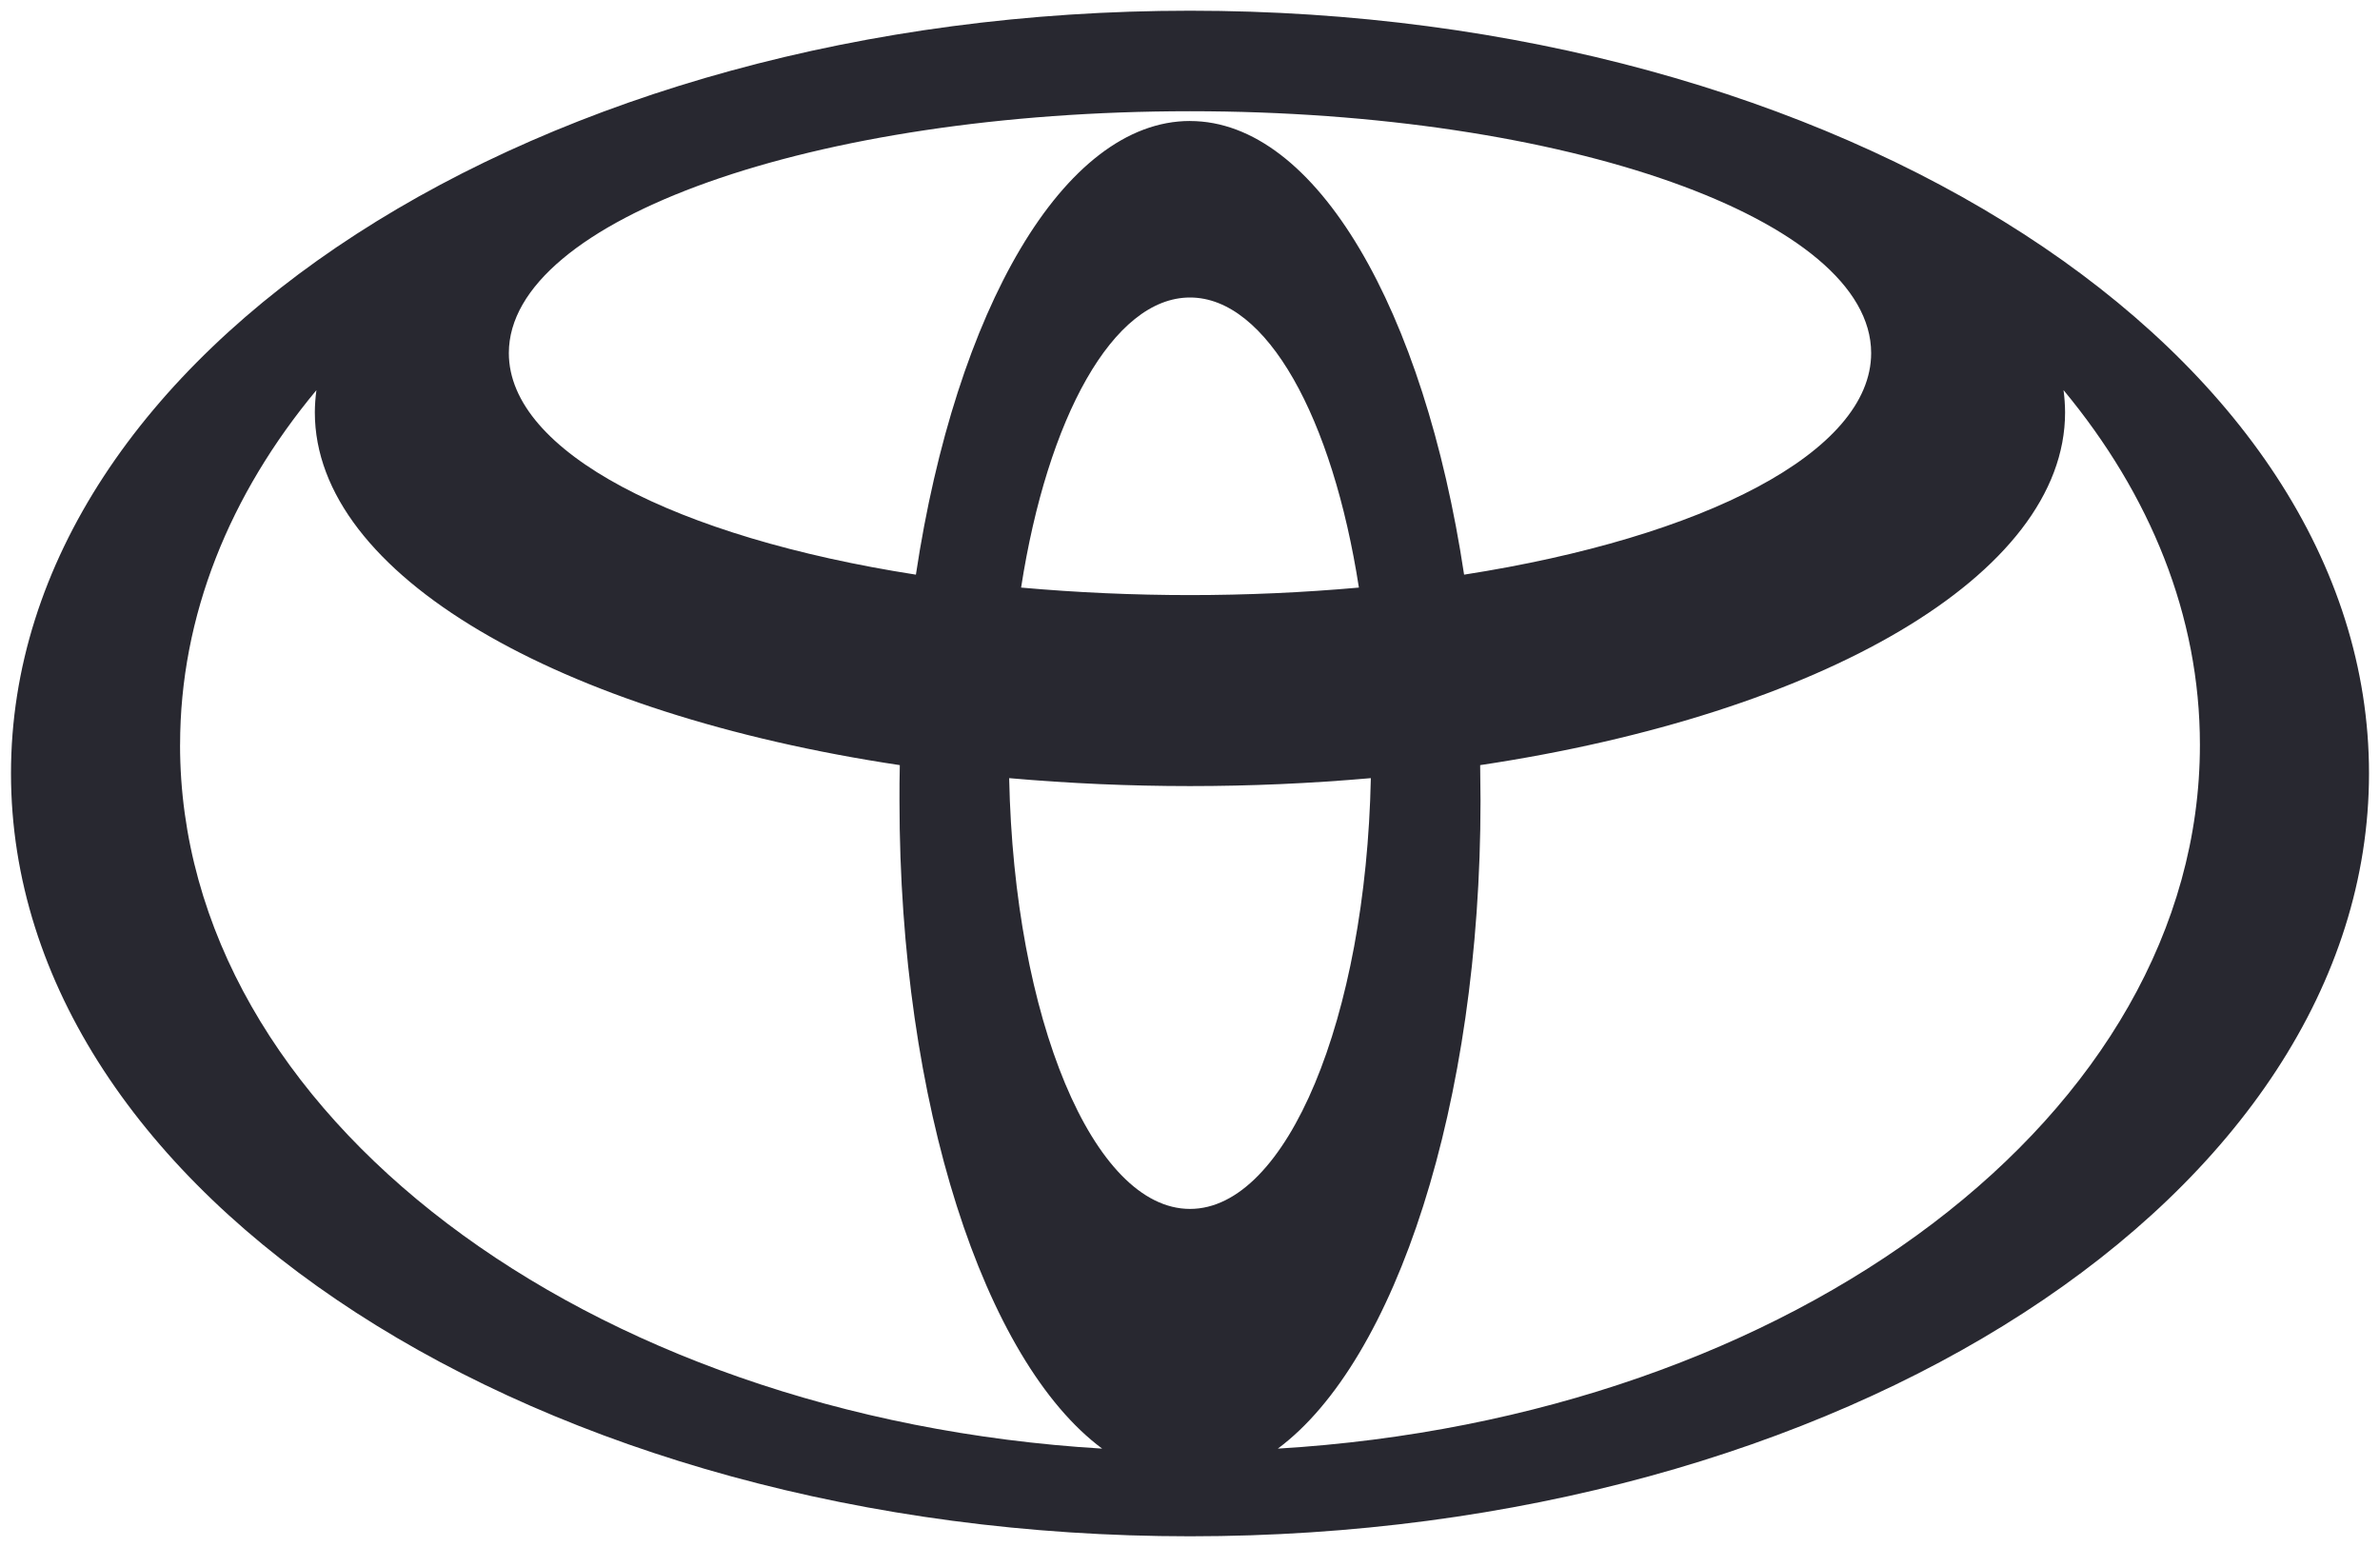
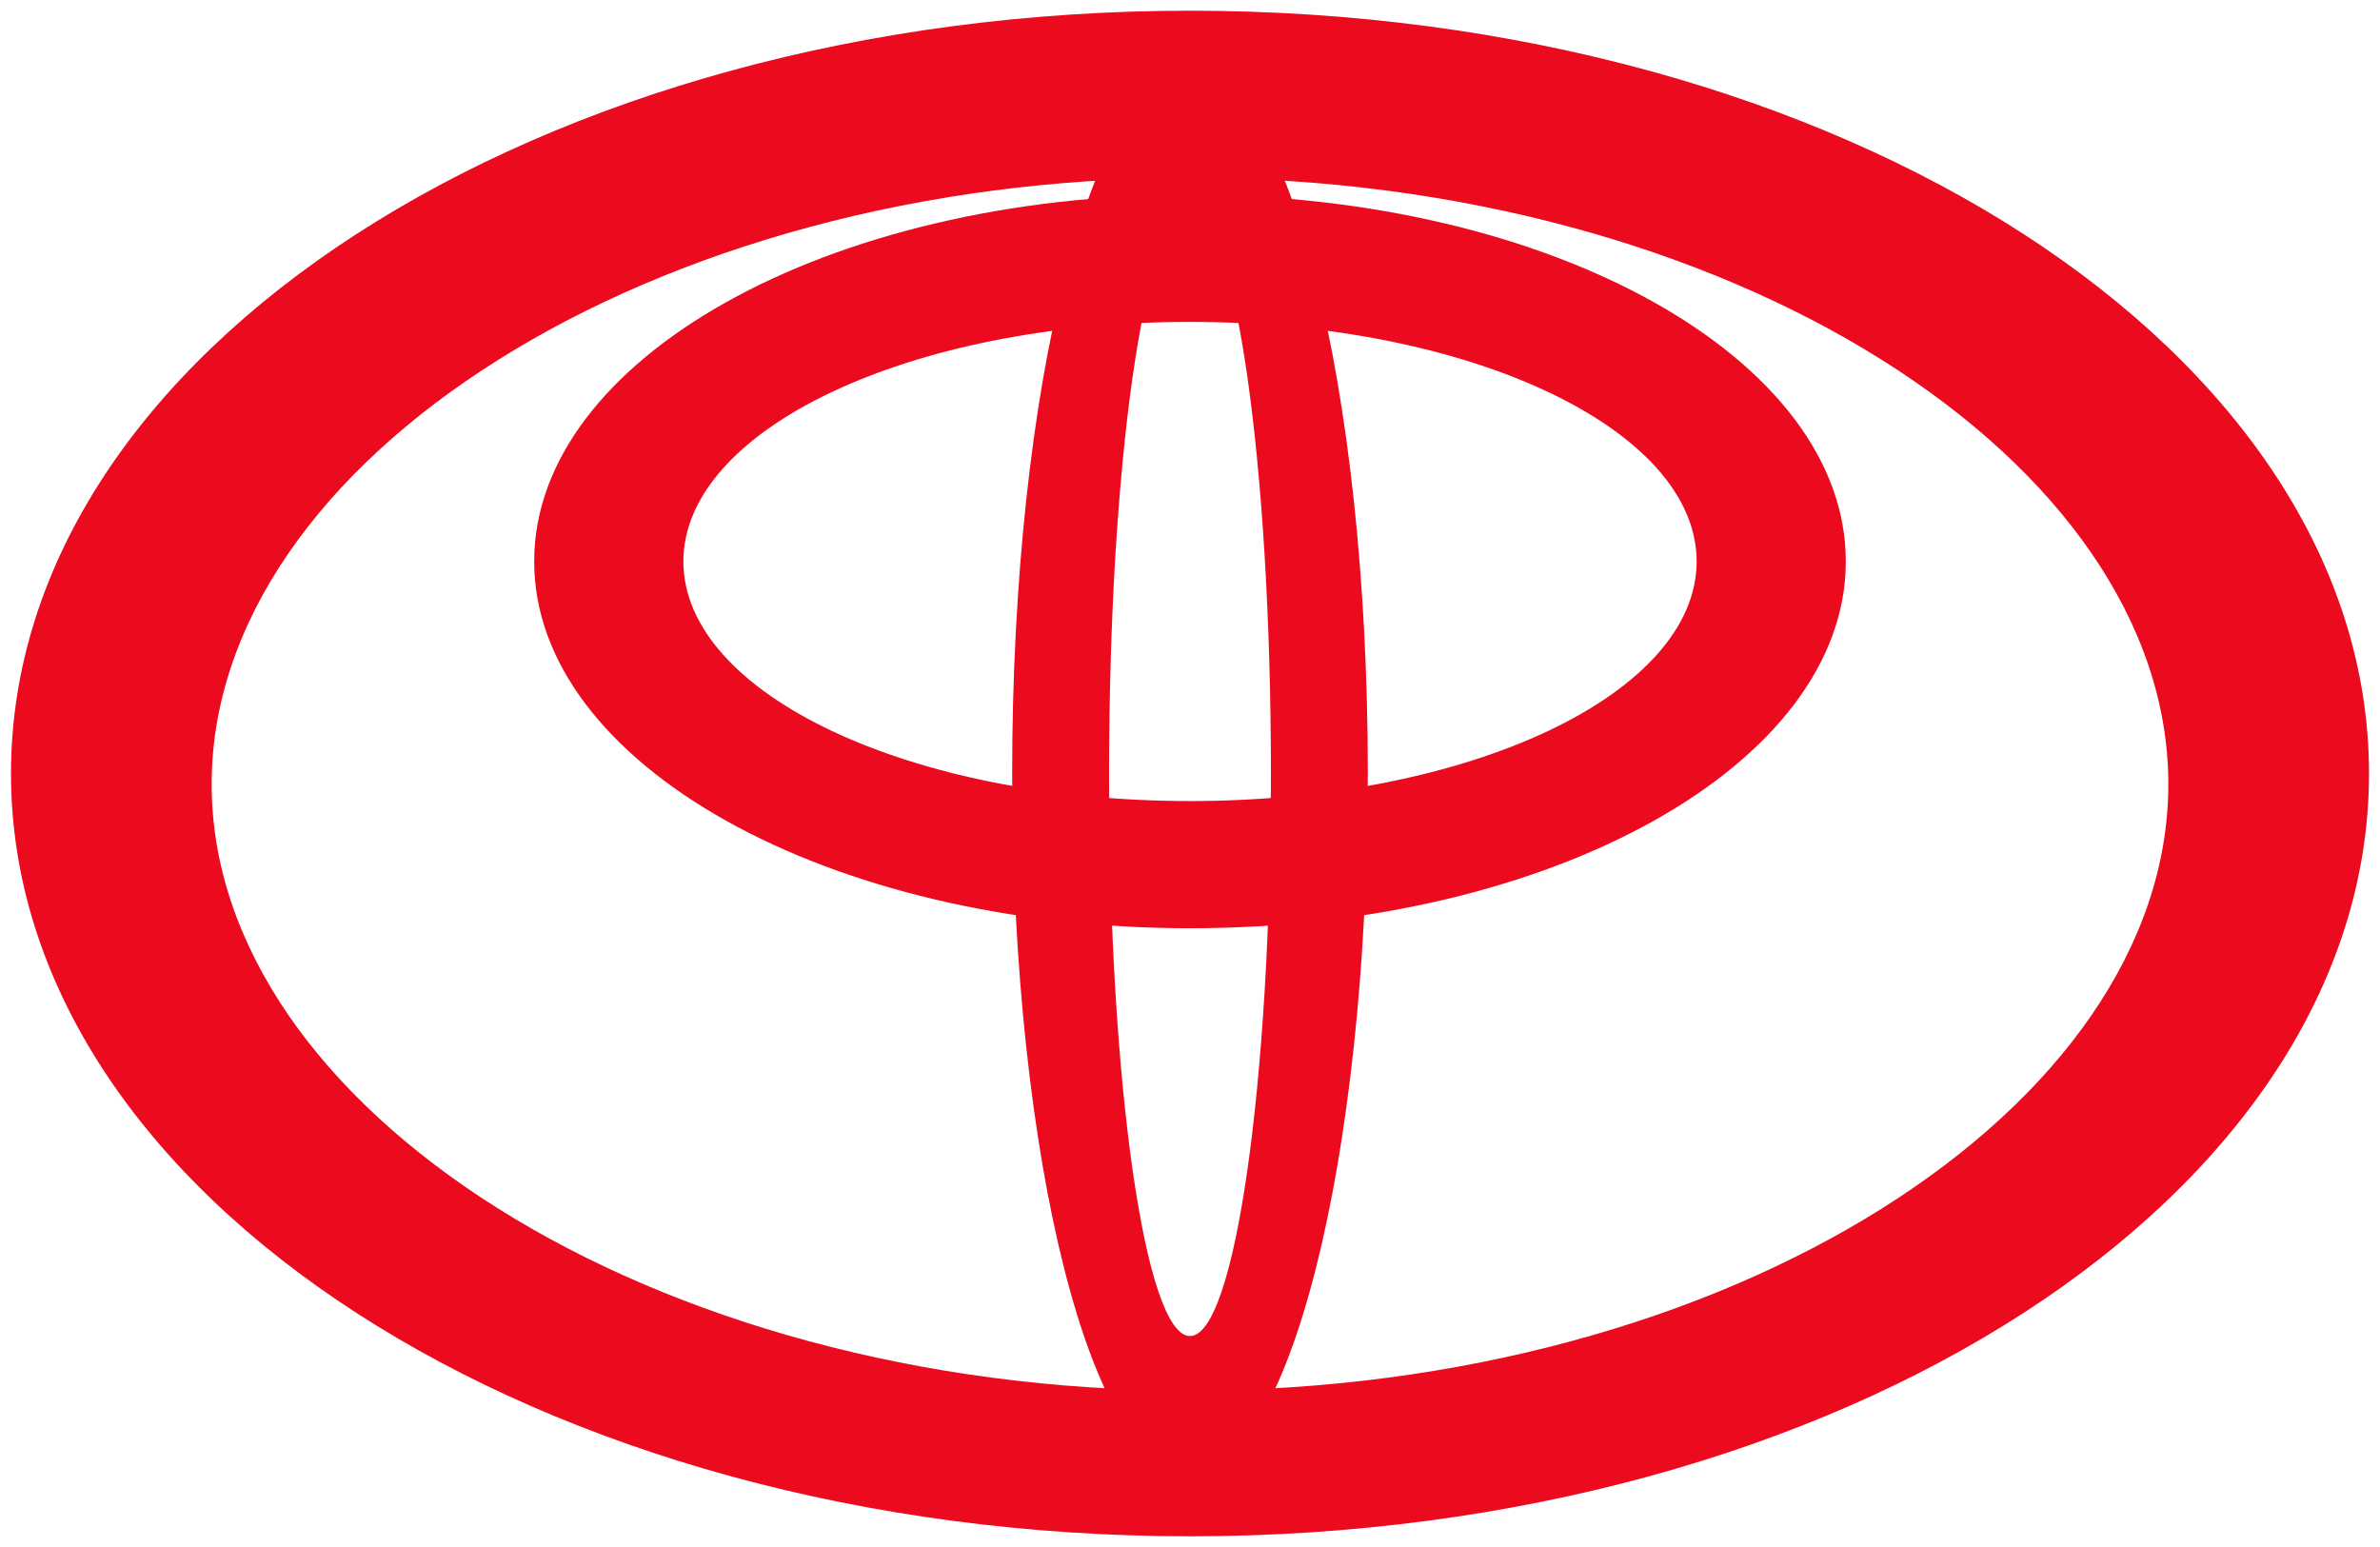
<svg xmlns="http://www.w3.org/2000/svg" viewBox="0 0 60 39">
-   <path d="M30 .27C13.586.27.277 8.879.277 19.496.277 30.117 13.586 38.73 30 38.73s29.723-8.609 29.723-19.234S46.414.27 30 .27m0 30.207c-2.441 0-4.434-4.809-4.559-10.86a52 52 0 0 0 9.118 0c-.125 6.047-2.118 10.86-4.559 10.86m-4.258-15.664C26.406 10.535 28.062 7.5 30 7.5s3.594 3.035 4.258 7.313a48 48 0 0 1-8.516 0M30 3.05c-3.187 0-5.906 4.773-6.91 11.437-6.043-.941-10.262-3.09-10.262-5.586 0-3.367 7.688-6.097 17.172-6.097s17.172 2.73 17.172 6.097c0 2.496-4.219 4.645-10.262 5.586C35.906 7.824 33.188 3.051 30 3.051M4.54 18.777c0-3.257 1.253-6.316 3.437-8.941q-.038.277-.04.559c0 4.105 6.157 7.605 14.747 8.894q-.01.447-.008.898c0 7.653 2.144 14.133 5.11 16.333-13.028-.786-23.247-8.43-23.247-17.743M32.214 36.52c2.965-2.2 5.11-8.68 5.11-16.333q-.002-.454-.009-.898c8.586-1.289 14.746-4.785 14.746-8.894q-.002-.282-.039-.56c2.184 2.634 3.438 5.685 3.438 8.942 0 9.313-10.219 16.957-23.246 17.743m0 0" style="stroke:none;fill-rule:nonzero;fill:#282830;fill-opacity:1" />
+   <path fill="#EB0A1E" d="M30 .27C13.586.27.277 8.879.277 19.5c0 10.62 13.309 19.23 29.723 19.23 16.414 0 29.723-8.61 29.723-19.23C59.723 8.879 46.414.27 30 .27zm0 34.787c-13.623 0-24.664-7.142-24.664-15.287 0-8.145 11.041-15.287 24.664-15.287 13.623 0 24.664 7.142 24.664 15.287 0 8.145-11.041 15.287-24.664 15.287z" />
+   <path fill="#EB0A1E" d="M30 4.908c-9.13 0-16.533 4.14-16.533 9.247 0 5.106 7.403 9.246 16.533 9.246 9.13 0 16.533-4.14 16.533-9.246 0-5.107-7.403-9.247-16.533-9.247zm0 15.287c-7.054 0-12.772-2.704-12.772-6.04 0-3.337 5.718-6.04 12.772-6.04 7.054 0 12.772 2.703 12.772 6.04 0 3.336-5.718 6.04-12.772 6.04z" />
+   <path fill="#EB0A1E" d="M30 1.838c-2.476 0-4.483 7.91-4.483 17.662 0 9.752 2.007 17.662 4.483 17.662 2.476 0 4.483-7.91 4.483-17.662 0-9.752-2.007-17.662-4.483-17.662zm0 31.844c-1.127 0-2.04-6.353-2.04-14.182 0-7.829.913-14.182 2.04-14.182 1.127 0 2.04 6.353 2.04 14.182 0 7.829-.913 14.182-2.04 14.182z" />
</svg>
